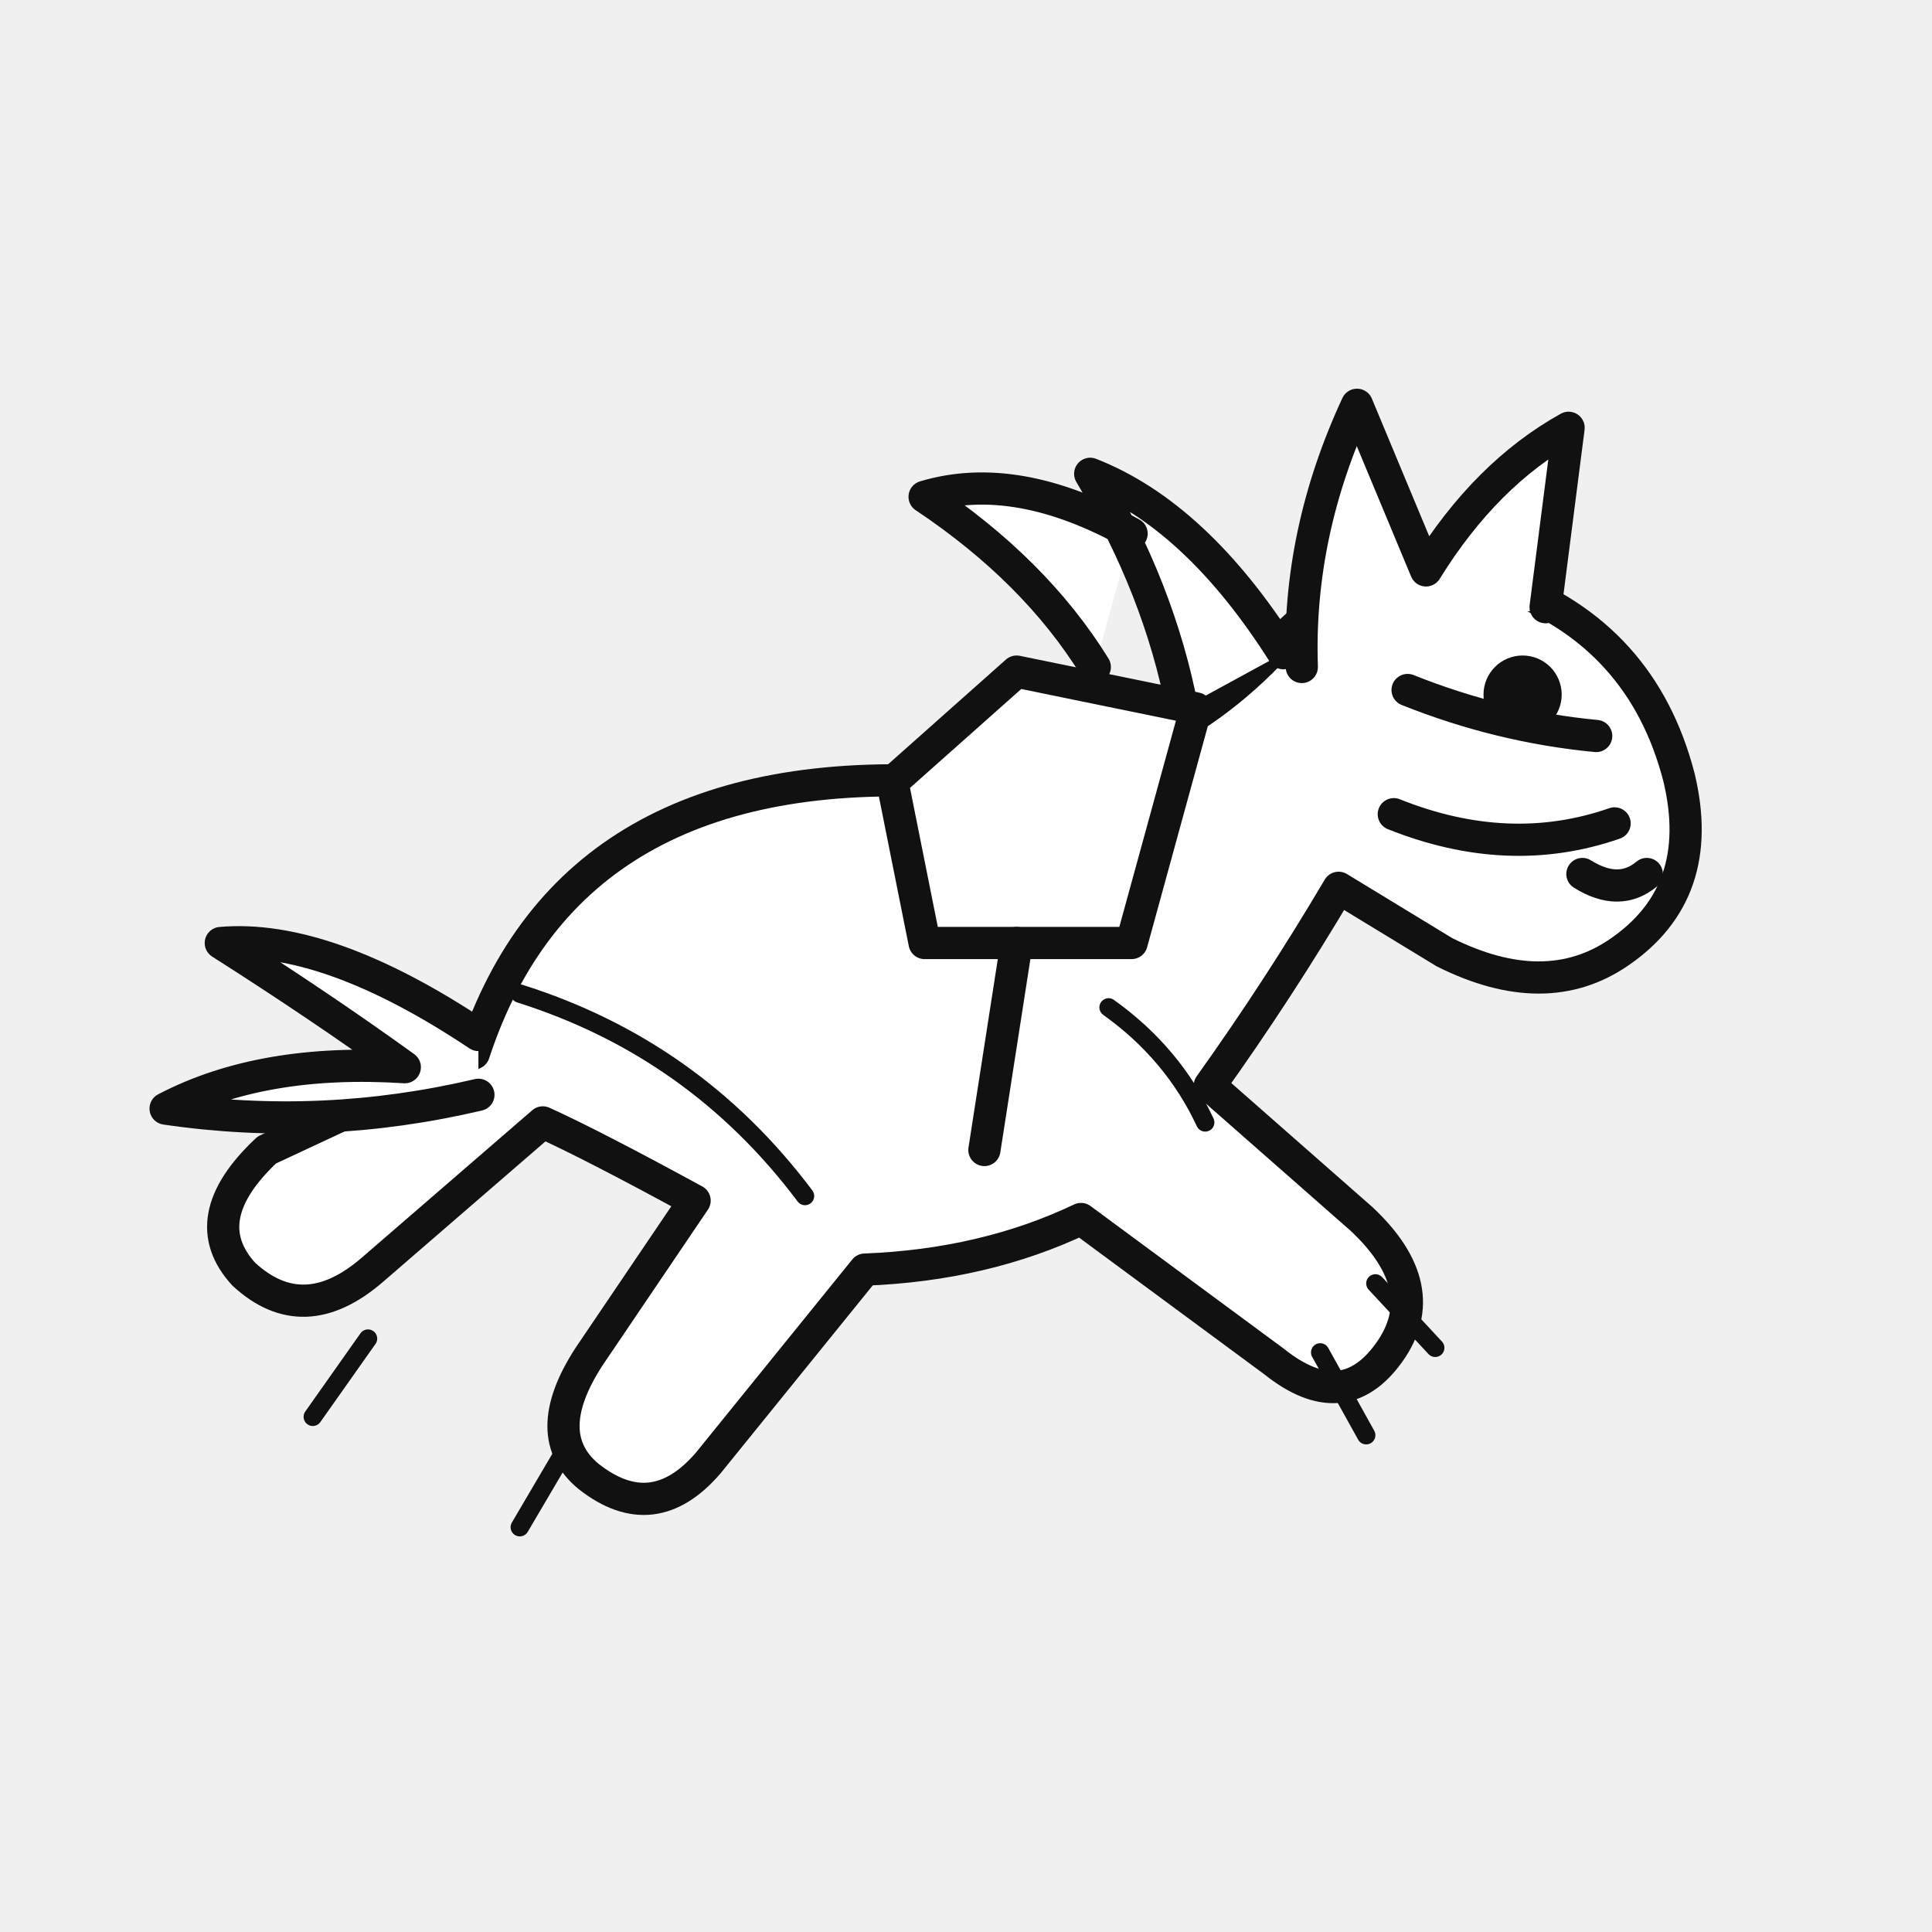
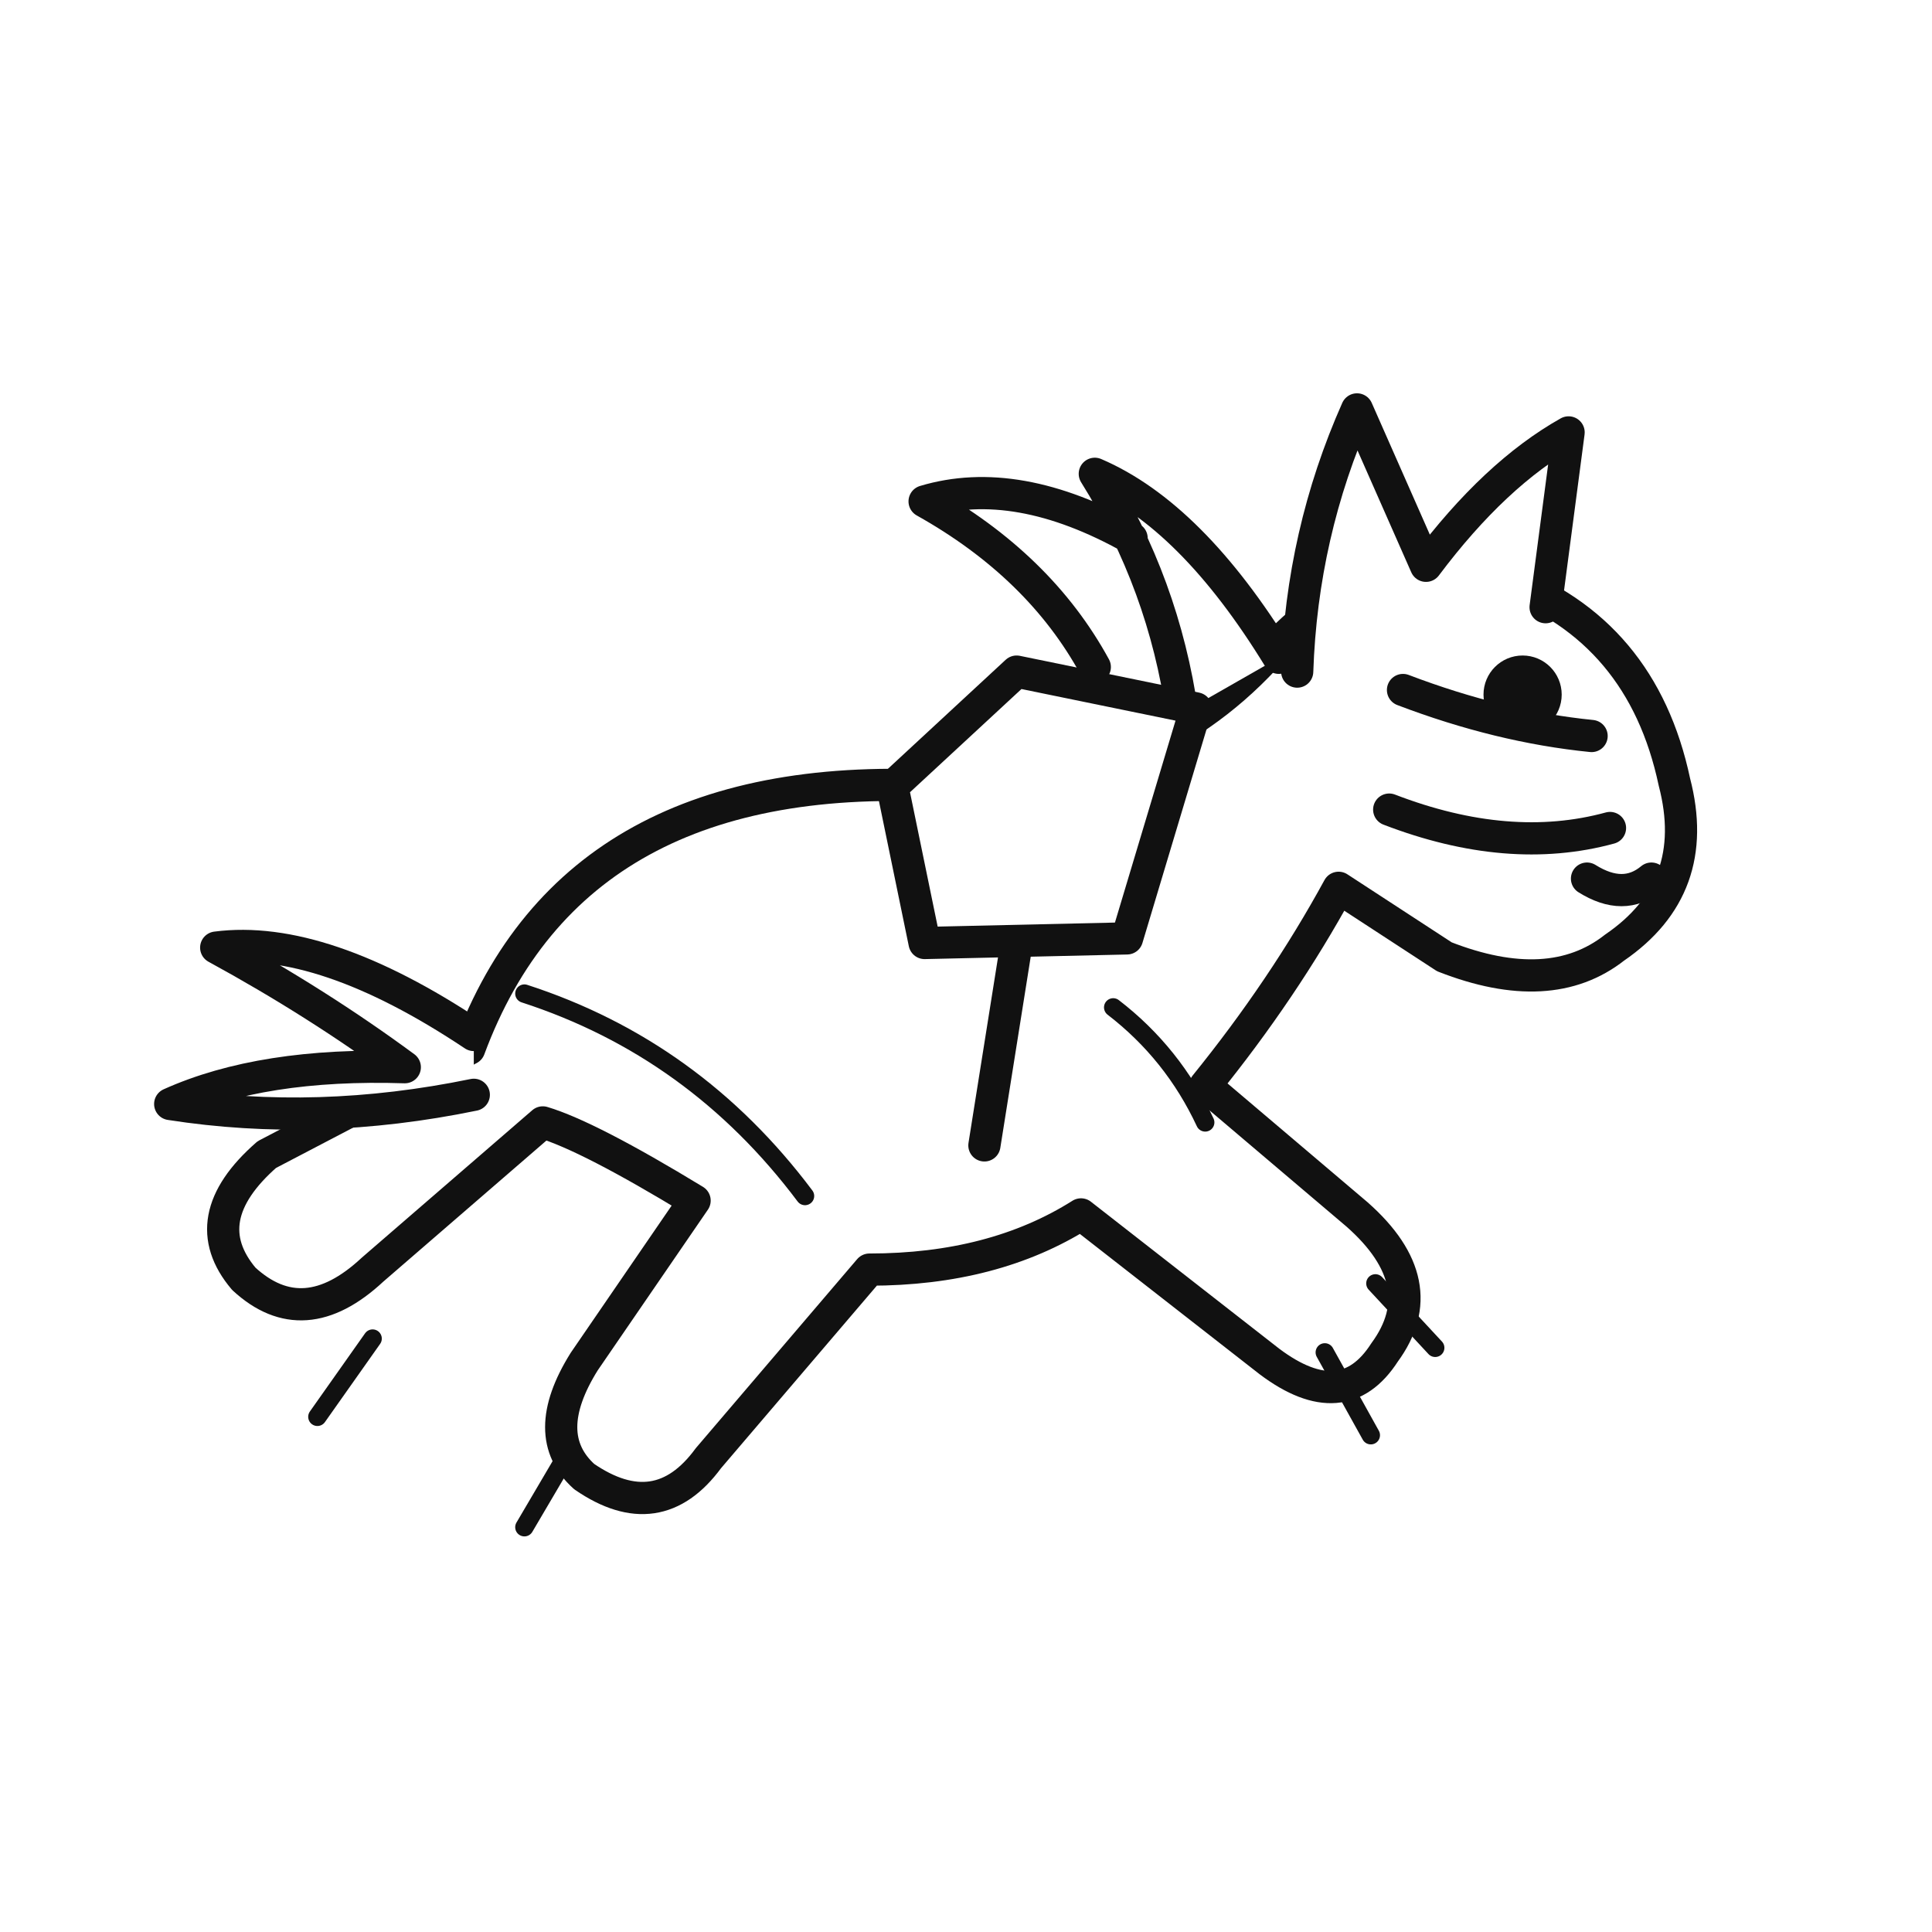
<svg xmlns="http://www.w3.org/2000/svg" viewBox="0 0 420 420" role="img" aria-labelledby="title">
-   <g fill="white" stroke="#111" stroke-width="7" stroke-linecap="round" stroke-linejoin="round">
-     <path d="M103 229 Q124 165 206 170 Q248 171 276 142 Q298 117 327 127 Q357 138 365 169 Q371 194 352 207 Q336 218 314 207 L291 193 Q278 215 263 236 L296 265 Q312 280 302 294 Q292 308 277 296 L235 265 Q214 275 188 276 L154 318 Q142 332 128 321 Q117 312 128 295 L151 261 Q129 249 118 244 L81 276 Q66 289 53 277 Q42 265 58 250 Z" />
-     <path d="M283 145 Q282 116 295 88 L310 124 Q323 103 341 93 L336 132" />
-     <path d="M279 142 Q260 112 237 103 Q252 128 257 154 M246 116 Q221 102 201 108 Q225 124 238 145" />
-     <path d="M104 225 Q71 203 48 205 Q70 219 88 232 Q57 230 36 241 Q70 246 104 238" />
-     <path d="M194 170 L221 146 L260 154 L246 205 L201 205 Z" />
-     <path d="M221 205 L214 250" />
-     <path d="M306 150 Q326 158 347 160 M303 177 Q328 187 351 179" />
+   <rect width="420" height="420" fill="#fff" />
+   <g fill="#fff" stroke="#111" stroke-width="7" stroke-linecap="round" stroke-linejoin="round">
+     <path d="M102 228 Q125 166 206 171 Q249 171 275 143 Q299 116 327 126 Q357 137 364 170 Q370 193 351 206 Q337 217 314 208 L291 193 Q279 215 262 236 L295 264 Q312 279 301 294 Q292 308 276 296 L235 264 Q216 276 189 276 L154 317 Q143 332 127 321 Q117 312 127 296 L151 261 Q128 247 118 244 L81 276 Q66 290 53 278 Q42 265 58 251 Z" />
+     <path d="M282 146 Q283 116 295 89 L310 123 Q325 103 341 94 L336 132" />
+     <path d="M278 143 Q259 112 238 103 Q253 127 257 155 M246 117 Q221 103 201 109 Q226 123 238 145" />
+     <path d="M103 225 Q70 203 47 206 Q69 218 88 232 Q57 231 37 240 Q69 245 103 238" />
+     <path d="M194 171 L221 146 L260 154 L245 204 L201 205 Z" />
+     <path d="M221 205 L214 249" />
+     <path d="M305 150 Q326 158 346 160 M302 176 Q328 186 350 180" />
    <circle cx="331" cy="151" r="5" fill="#111" />
-     <path d="M344 190 q8 5 14 0" />
+     <path d="M345 191 q8 5 14 0" />
  </g>
  <g fill="none" stroke="#111" stroke-width="4" stroke-linecap="round">
-     <path d="M80 291 l-12 17 M123 315 l-10 17 M287 294 l10 18 M299 279 l13 14 M113 216 q38 12 62 44 M241 219 q14 10 21 25" />
+     <path d="M81 291 l-12 17 M124 315 l-10 17 M288 294 l10 18 M299 279 l13 14 M114 216 q37 12 61 44 M242 219 q13 10 20 25" />
  </g>
</svg>
